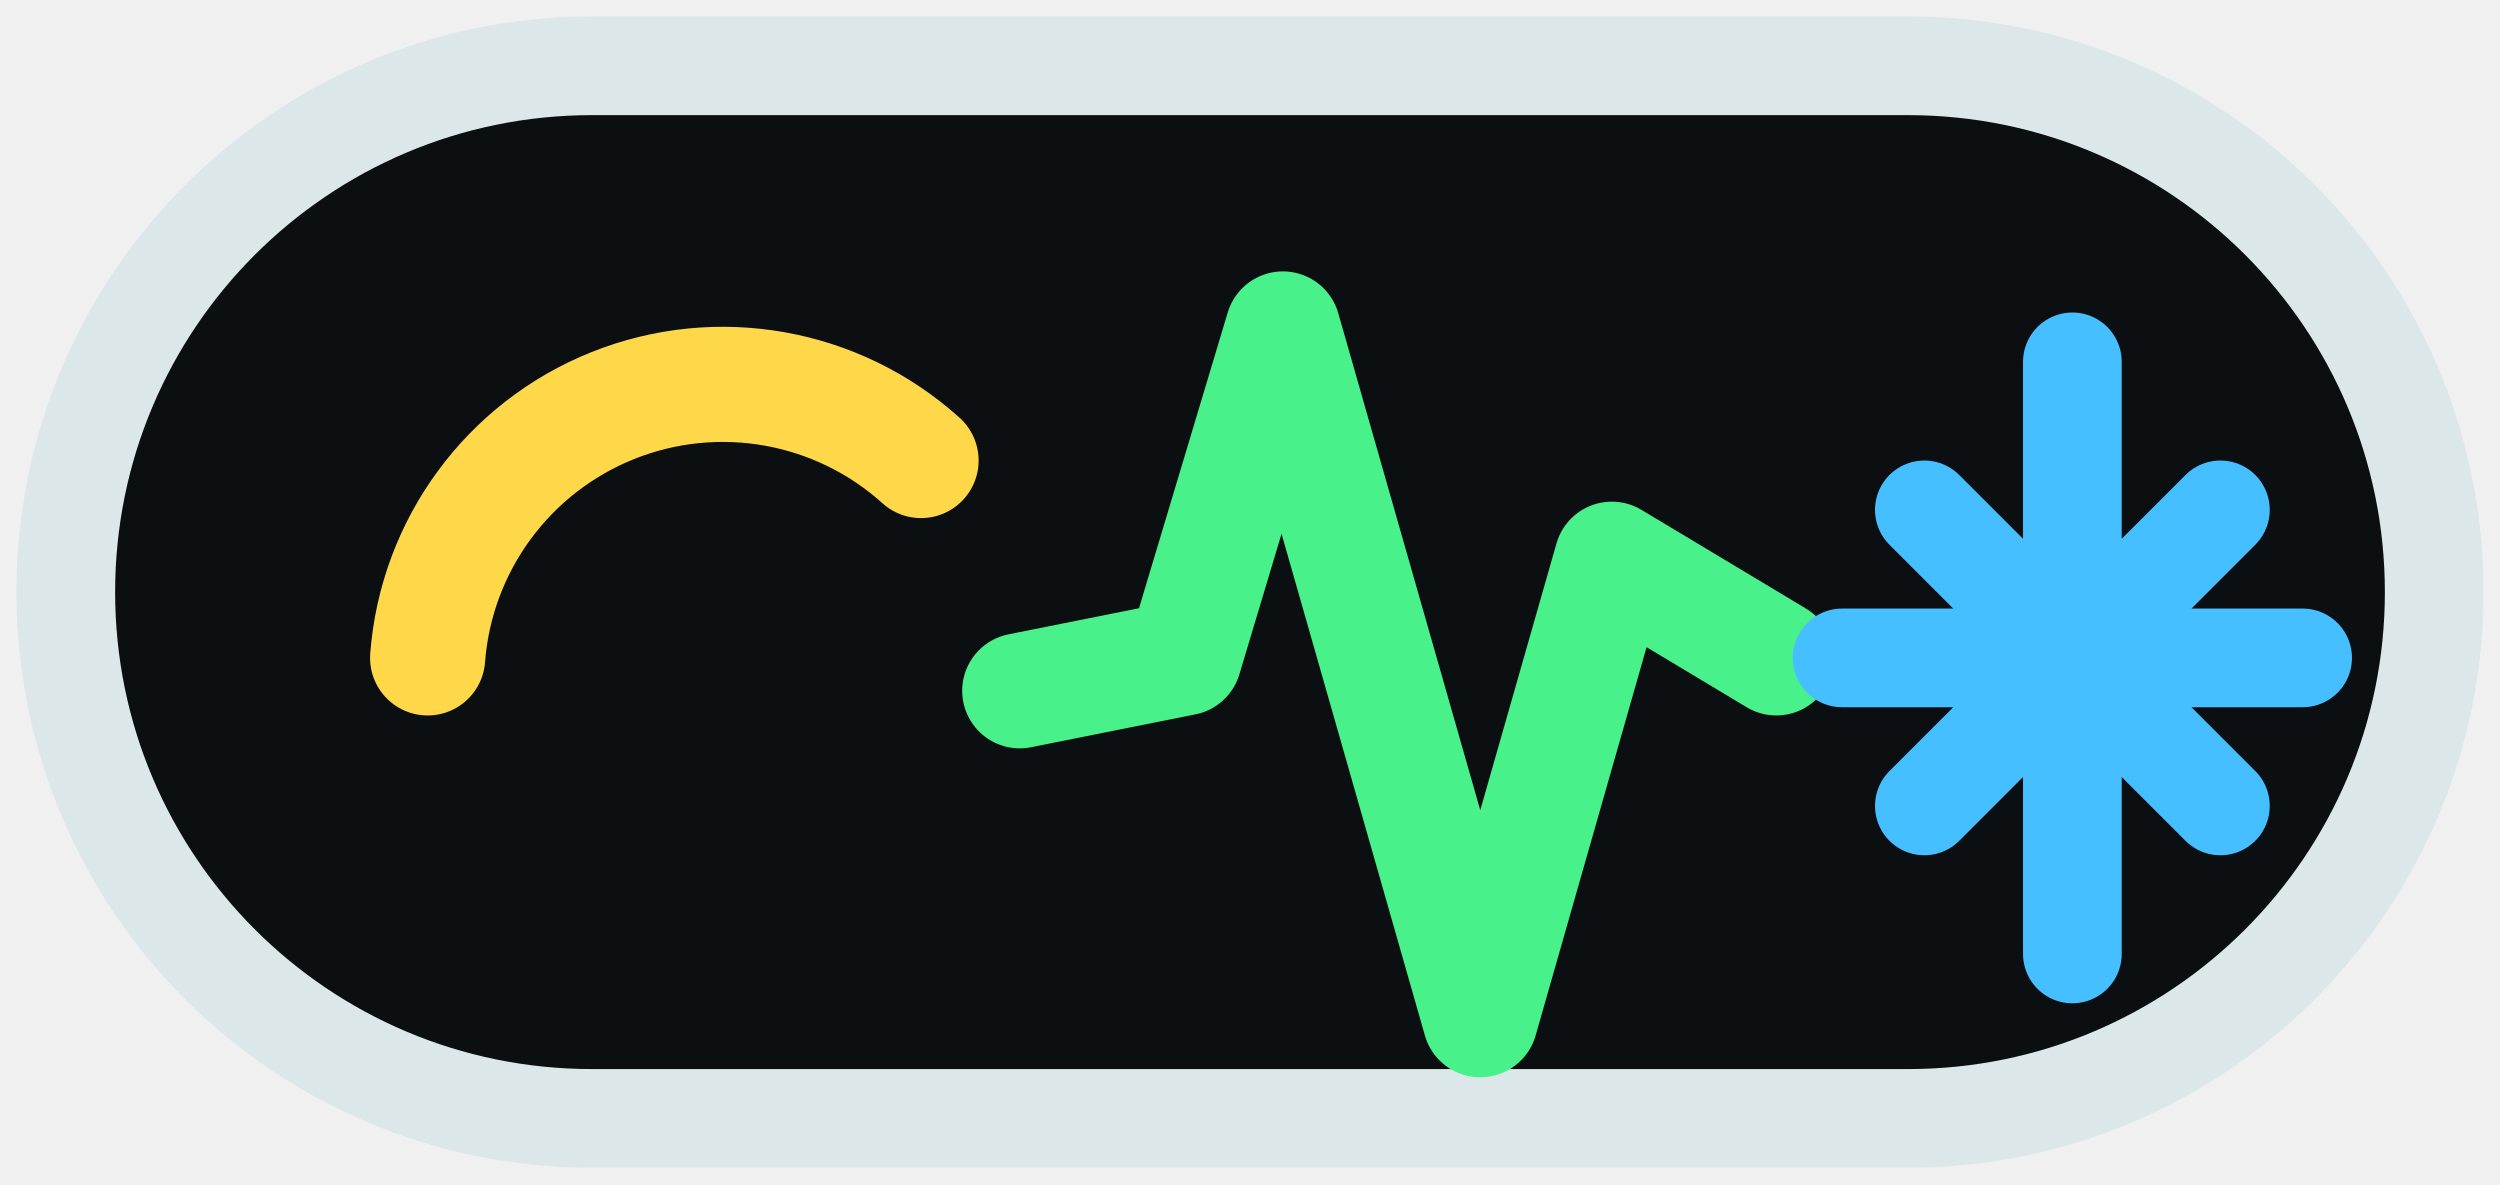
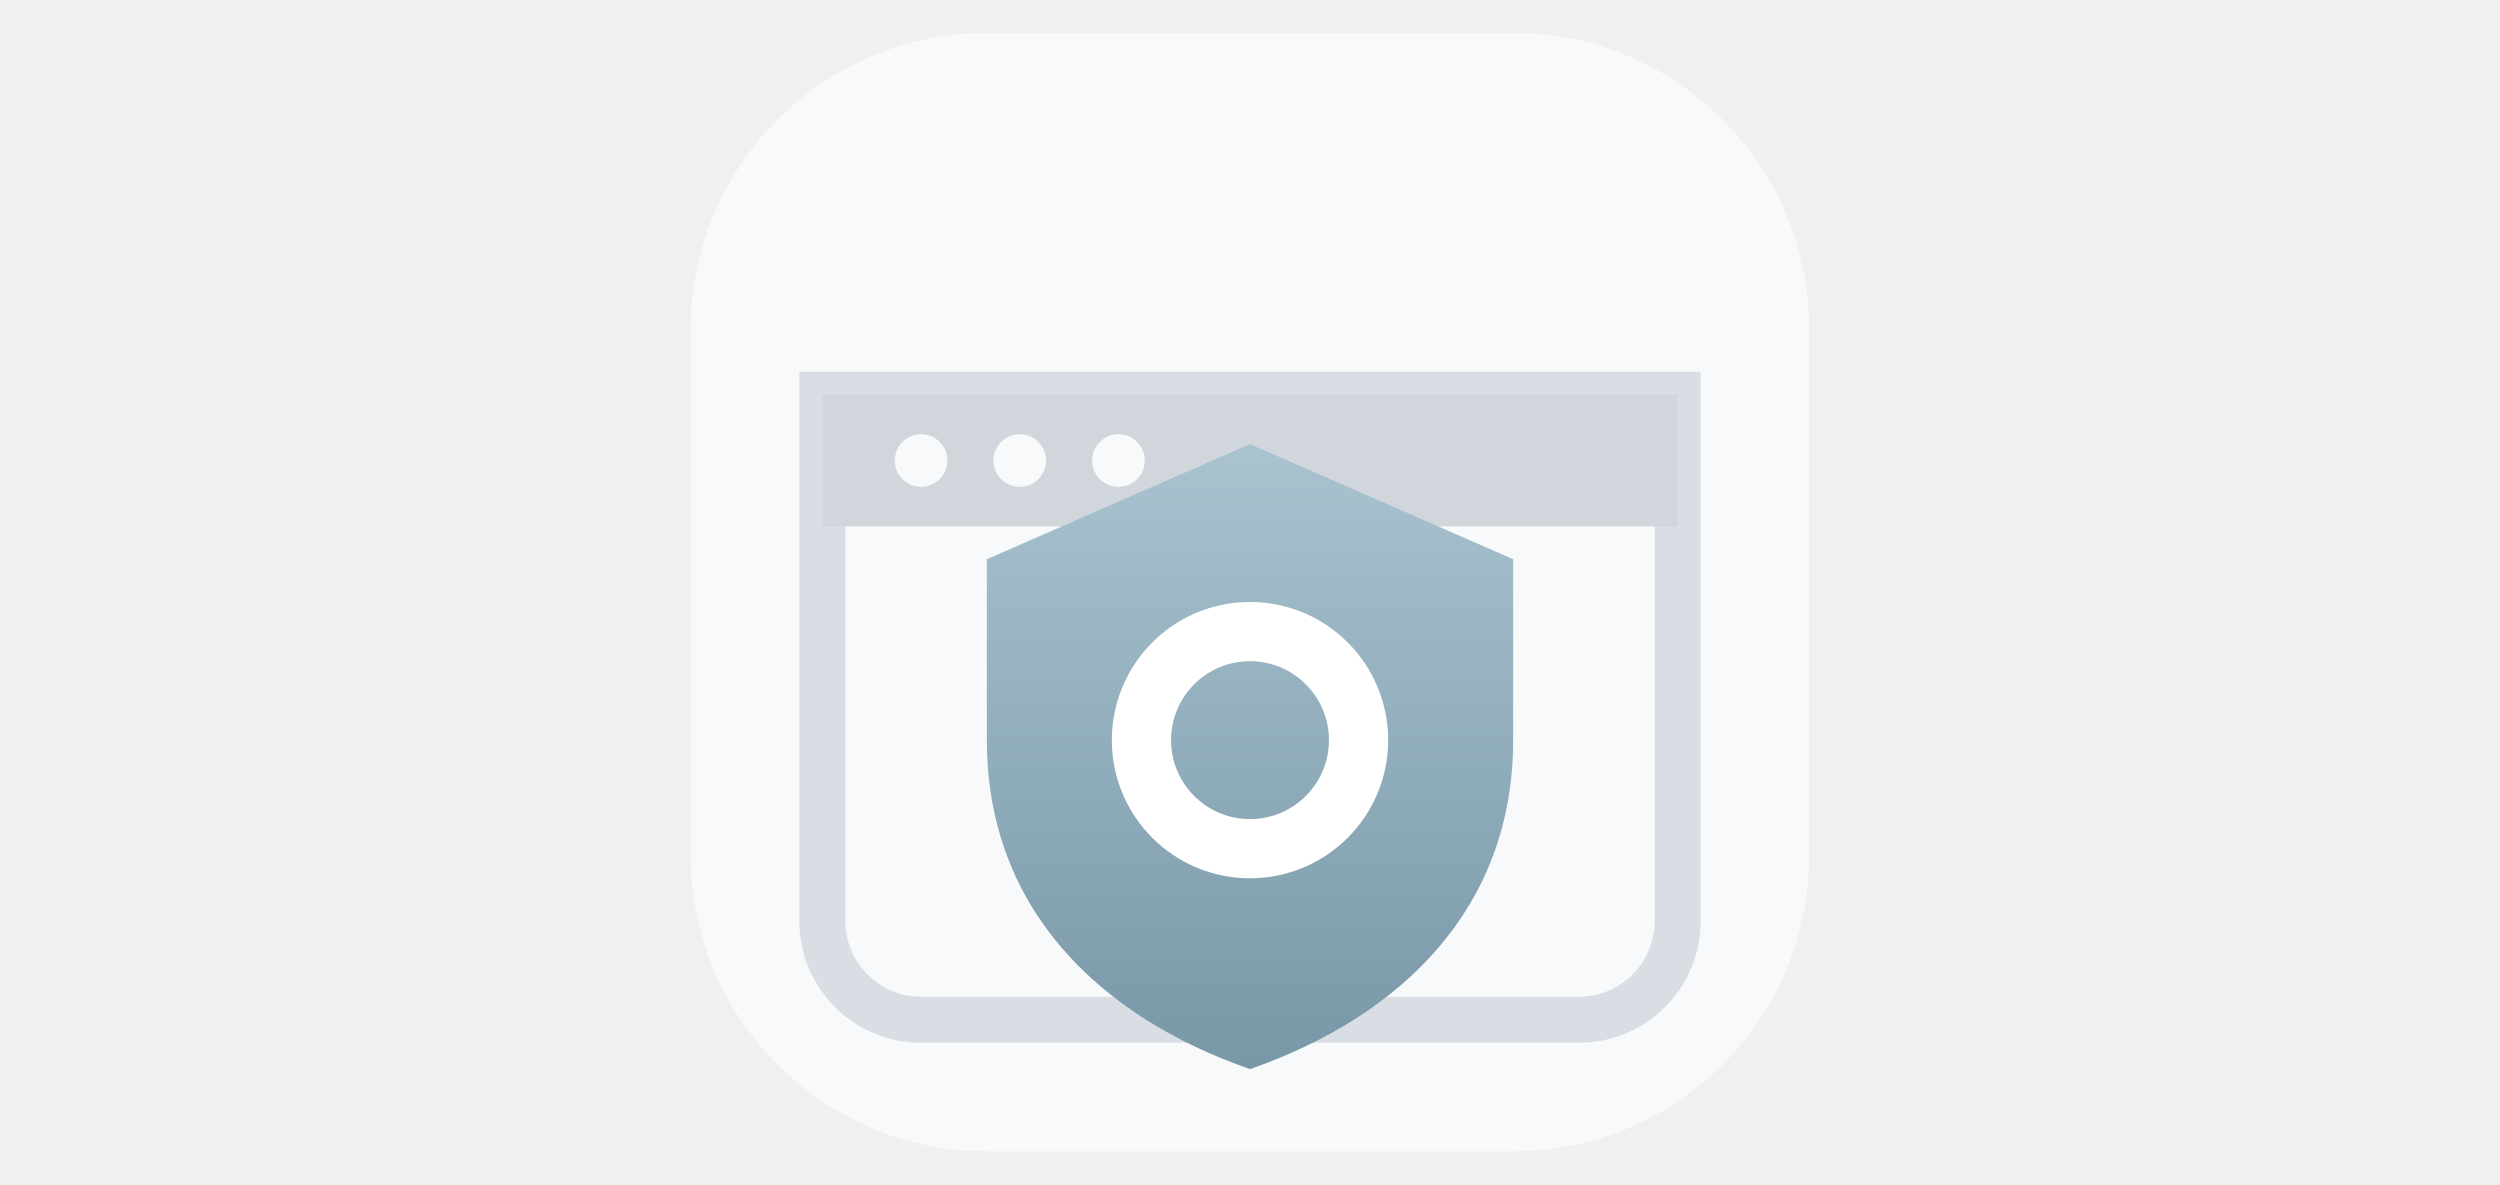
<svg xmlns="http://www.w3.org/2000/svg" viewBox="0 0 76 36">
-   <rect x="2" y="2" width="72" height="32" rx="16" fill="#0B0F11" stroke="#DCE7EA" stroke-width="3" />
-   <path d="M13 20a9 9 0 0 1 15-6" fill="none" stroke="#FFD84A" stroke-width="3.5" stroke-linecap="round" />
-   <path d="m31 21 5-1 3-10 6 21 4-14 5 3" fill="none" stroke="#48F18A" stroke-width="3.5" stroke-linecap="round" stroke-linejoin="round" />
-   <path d="M63 11v18M56 20h14M58.5 15.5l9 9M67.5 15.5l-9 9" fill="none" stroke="#45BFFF" stroke-width="3" stroke-linecap="round" />
+   <defs>
+     <linearGradient id="shield" x1="0" y1="0" x2="0" y2="1">
+       <stop offset="0" stop-color="#A9C3CF" />
+       <stop offset="1" stop-color="#7897A7" />
+     </linearGradient>
+   </defs>
+   <rect x="21" y="1" width="34" height="34" rx="9" fill="#F8F9FA" />
+   <path d="M25 12h26v16a3 3 0 0 1-3 3H28a3 3 0 0 1-3-3z" fill="none" stroke="#D8DEE3" stroke-width="1.4" />
+   <path d="M25 12h26v4H25z" fill="#D0D6DC" />
+   <circle cx="28" cy="14" r=".8" fill="#F8F9FA" />
+   <circle cx="31" cy="14" r=".8" fill="#F8F9FA" />
+   <circle cx="34" cy="14" r=".8" fill="#F8F9FA" />
+   <path d="M38 13.5 46 17v5.5c0 5.1-3.4 8.4-8 10-4.6-1.6-8-4.9-8-10V17z" fill="url(#shield)" />
+   <circle cx="38" cy="22.5" r="3.3" fill="none" stroke="#FFF" stroke-width="1.8" />
</svg>
